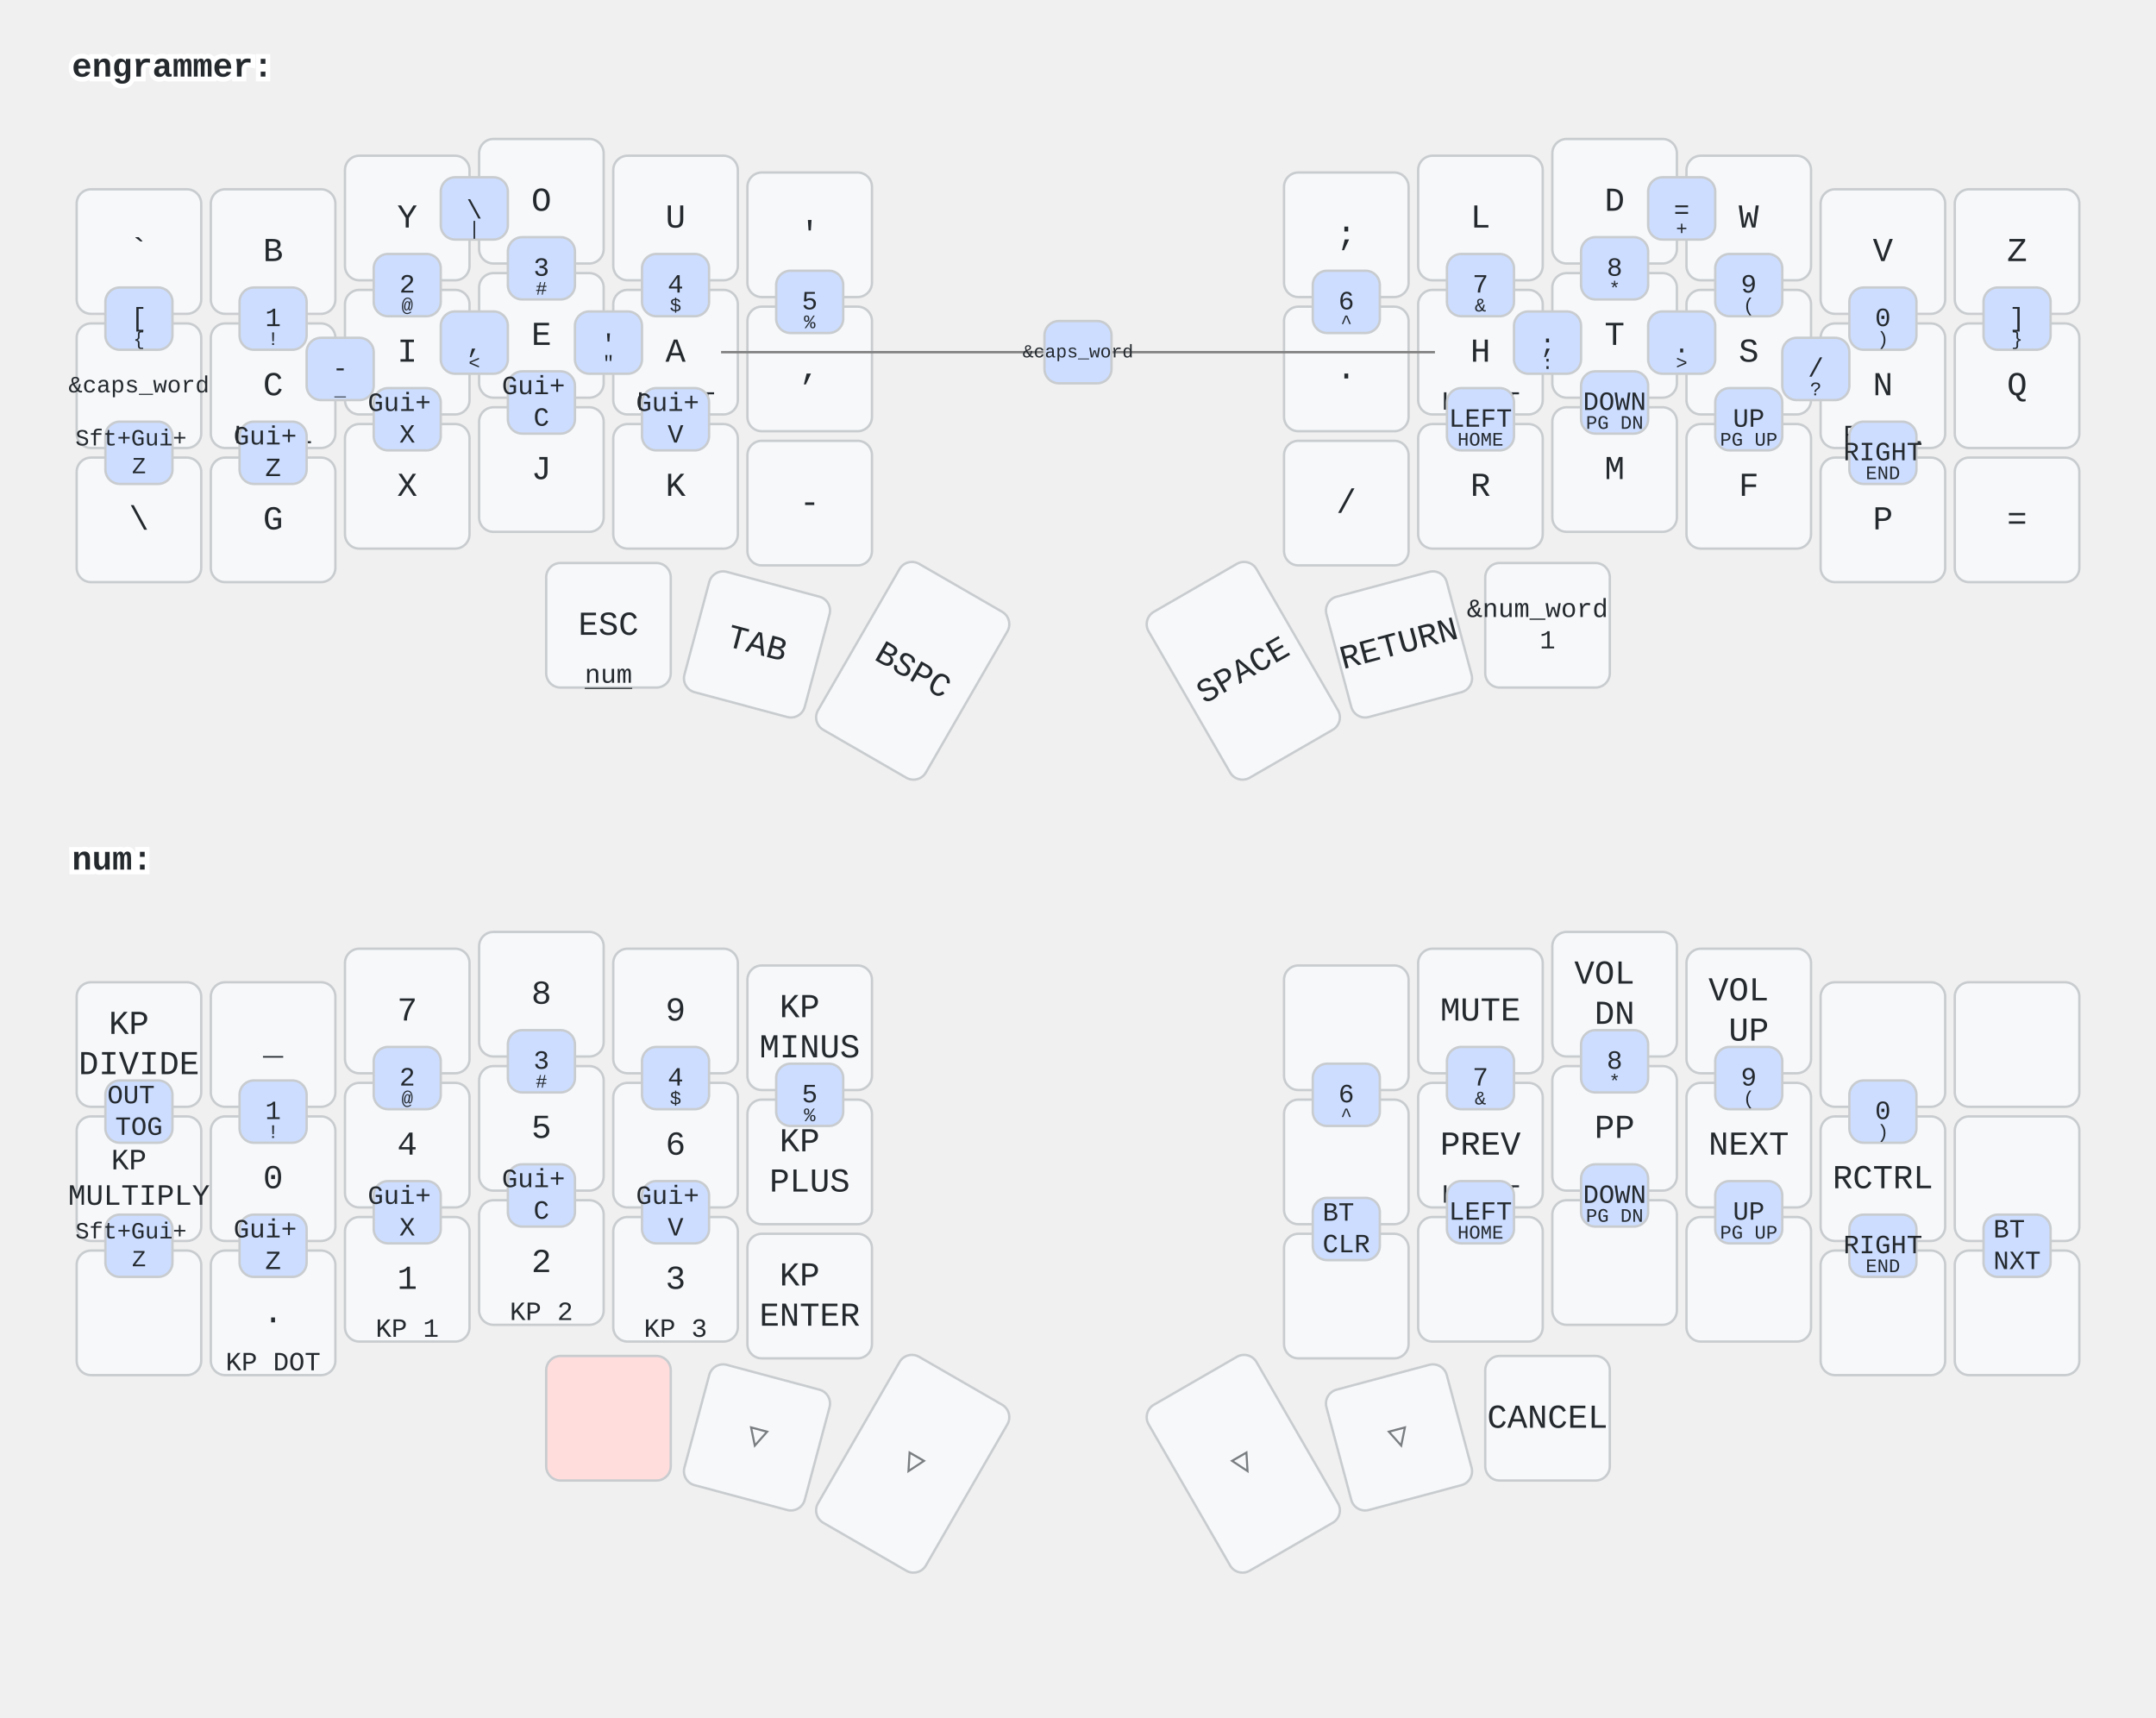
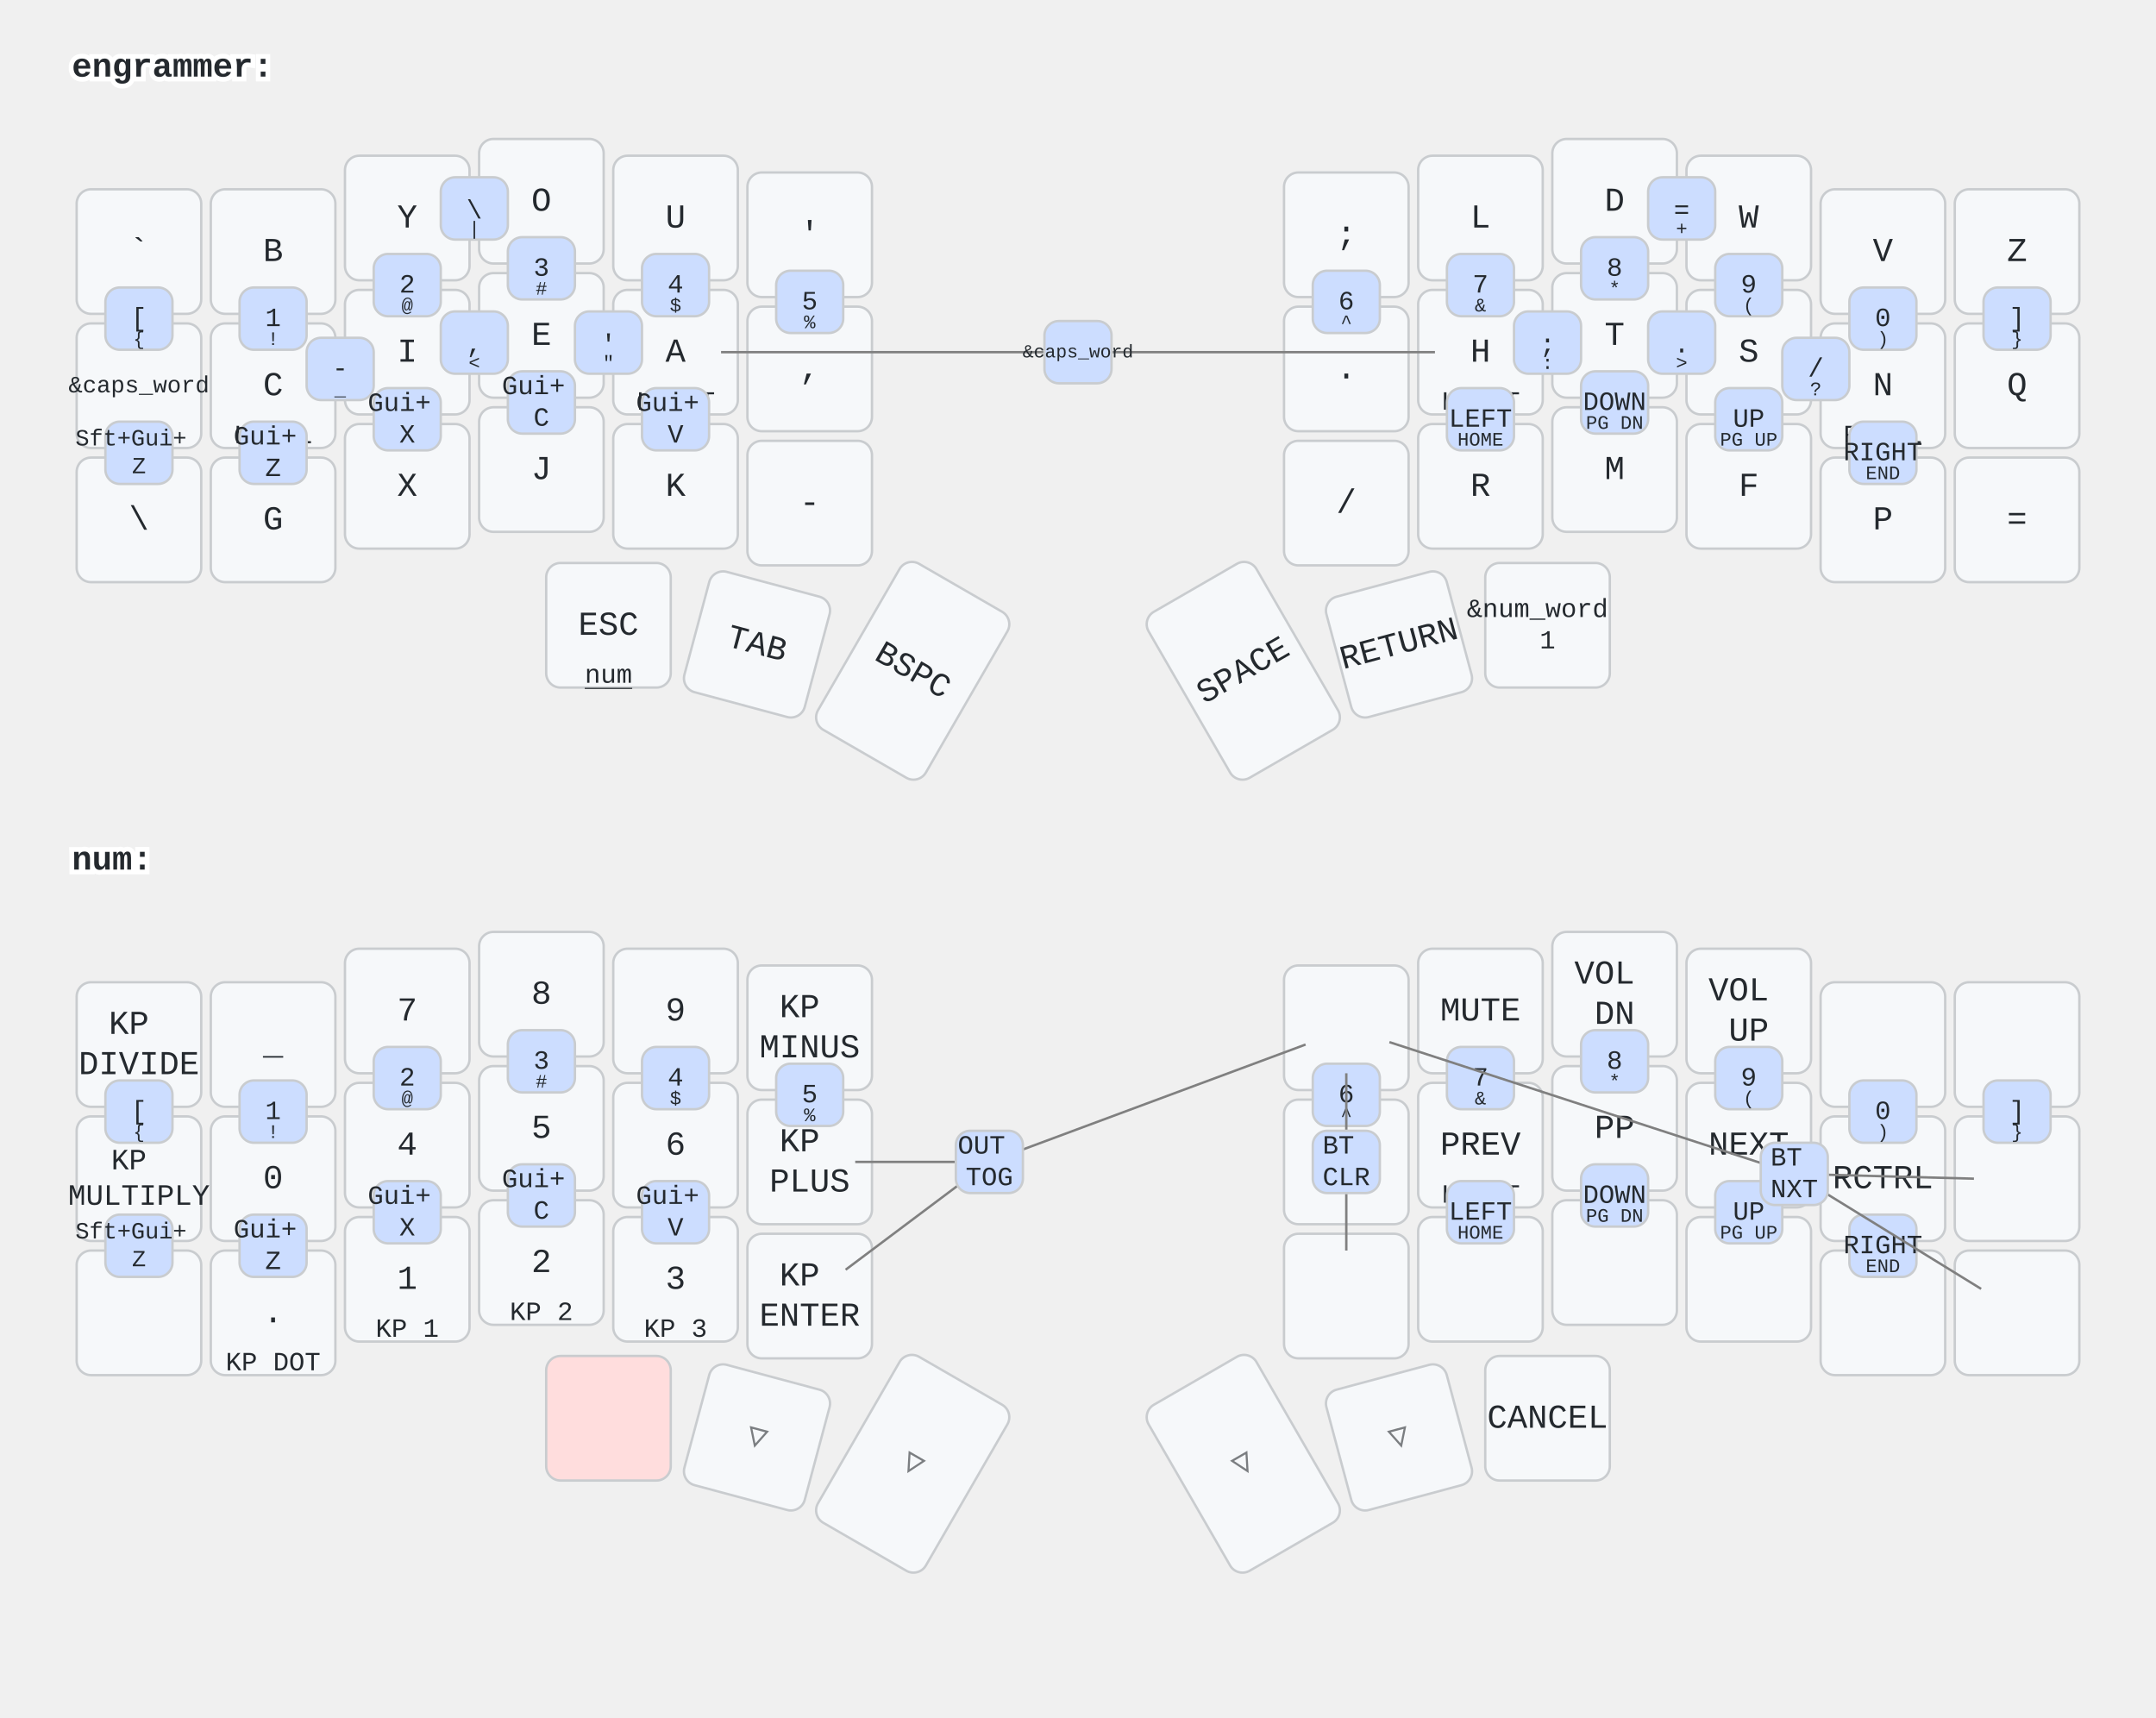
<svg xmlns="http://www.w3.org/2000/svg" width="900" height="717" viewBox="0 0 900 717" class="keymap">
  <style>/* inherit to force styles through use tags */
svg path {
    fill: inherit;
}

/* font and background color specifications */
svg.keymap {
    font-family: SFMono-Regular,Consolas,Liberation Mono,Menlo,monospace;
    font-size: 14px;
    font-kerning: normal;
    text-rendering: optimizeLegibility;
    fill: #24292e;
}

/* default key styling */
rect.key {
    fill: #f6f8fa;
}

rect.key, rect.combo {
    stroke: #c9cccf;
    stroke-width: 1;
}

/* default key side styling, only used is draw_key_sides is set */
rect.side {
    filter: brightness(90%);
}

/* color accent for combo boxes */
rect.combo, rect.combo-separate {
    fill: #cdf;
}

/* color accent for held keys */
rect.held, rect.combo.held {
    fill: #fdd;
}

/* color accent for ghost (optional) keys */
rect.ghost, rect.combo.ghost {
    stroke-dasharray: 4, 4;
    stroke-width: 2;
}

text {
    text-anchor: middle;
    dominant-baseline: middle;
}

/* styling for layer labels */
text.label {
    font-weight: bold;
    text-anchor: start;
    stroke: white;
    stroke-width: 4;
    paint-order: stroke;
}

/* styling for optional footer */
text.footer {
    text-anchor: end;
    dominant-baseline: auto;
    stroke: white;
    stroke-width: 4;
    paint-order: stroke;
}

/* styling for combo tap, and key hold/shifted label text */
text.combo, text.hold, text.shifted {
    font-size: 11px;
}

text.hold {
    text-anchor: middle;
    dominant-baseline: auto;
}

text.shifted {
    text-anchor: middle;
    dominant-baseline: hanging;
}

text.layer-activator {
    text-decoration: underline;
}

/* styling for hold/shifted label text in combo box */
text.combo.hold, text.combo.shifted {
    font-size: 8px;
}

/* lighter symbol for transparent keys */
text.trans {
    fill: #7b7e81;
}

/* styling for combo dendrons */
path.combo {
    stroke-width: 1;
    stroke: gray;
    fill: none;
}

/* Start Tabler Icons Cleanup */
/* cannot use height/width with glyphs */
.icon-tabler &gt; path {
    fill: inherit;
    stroke: inherit;
    stroke-width: 2;
}
/* hide tabler's default box */
.icon-tabler &gt; path[stroke="none"][fill="none"] {
    visibility: hidden;
}
/* End Tabler Icons Cleanup */
</style>
  <g transform="translate(30, 0)" class="layer-engrammer">
    <text x="0" y="28" class="label" id="engrammer">engrammer:</text>
    <g transform="translate(0, 56)">
      <g transform="translate(28, 49)" class="key keypos-0">
        <rect rx="6" ry="6" x="-26" y="-26" width="52" height="52" class="key" />
        <text x="0" y="0" class="key tap">`</text>
        <text x="0" y="24" class="key hold">F11</text>
      </g>
      <g transform="translate(84, 49)" class="key keypos-1">
        <rect rx="6" ry="6" x="-26" y="-26" width="52" height="52" class="key" />
        <text x="0" y="0" class="key tap">B</text>
        <text x="0" y="24" class="key hold">F1</text>
      </g>
      <g transform="translate(140, 35)" class="key keypos-2">
        <rect rx="6" ry="6" x="-26" y="-26" width="52" height="52" class="key" />
        <text x="0" y="0" class="key tap">Y</text>
        <text x="0" y="24" class="key hold">F2</text>
      </g>
      <g transform="translate(196, 28)" class="key keypos-3">
        <rect rx="6" ry="6" x="-26" y="-26" width="52" height="52" class="key" />
        <text x="0" y="0" class="key tap">O</text>
        <text x="0" y="24" class="key hold">F3</text>
      </g>
      <g transform="translate(252, 35)" class="key keypos-4">
        <rect rx="6" ry="6" x="-26" y="-26" width="52" height="52" class="key" />
        <text x="0" y="0" class="key tap">U</text>
        <text x="0" y="24" class="key hold">F4</text>
      </g>
      <g transform="translate(308, 42)" class="key keypos-5">
        <rect rx="6" ry="6" x="-26" y="-26" width="52" height="52" class="key" />
        <text x="0" y="0" class="key tap">'</text>
        <text x="0" y="24" class="key hold">F5</text>
      </g>
      <g transform="translate(532, 42)" class="key keypos-6">
        <rect rx="6" ry="6" x="-26" y="-26" width="52" height="52" class="key" />
        <text x="0" y="0" class="key tap">;</text>
        <text x="0" y="24" class="key hold">F6</text>
      </g>
      <g transform="translate(588, 35)" class="key keypos-7">
        <rect rx="6" ry="6" x="-26" y="-26" width="52" height="52" class="key" />
        <text x="0" y="0" class="key tap">L</text>
        <text x="0" y="24" class="key hold">F7</text>
      </g>
      <g transform="translate(644, 28)" class="key keypos-8">
        <rect rx="6" ry="6" x="-26" y="-26" width="52" height="52" class="key" />
        <text x="0" y="0" class="key tap">D</text>
        <text x="0" y="24" class="key hold">F8</text>
      </g>
      <g transform="translate(700, 35)" class="key keypos-9">
        <rect rx="6" ry="6" x="-26" y="-26" width="52" height="52" class="key" />
        <text x="0" y="0" class="key tap">W</text>
        <text x="0" y="24" class="key hold">F9</text>
      </g>
      <g transform="translate(756, 49)" class="key keypos-10">
        <rect rx="6" ry="6" x="-26" y="-26" width="52" height="52" class="key" />
        <text x="0" y="0" class="key tap">V</text>
        <text x="0" y="24" class="key hold">F10</text>
      </g>
      <g transform="translate(812, 49)" class="key keypos-11">
        <rect rx="6" ry="6" x="-26" y="-26" width="52" height="52" class="key" />
        <text x="0" y="0" class="key tap">Z</text>
        <text x="0" y="24" class="key hold">F12</text>
      </g>
      <g transform="translate(28, 105)" class="key keypos-12">
        <rect rx="6" ry="6" x="-26" y="-26" width="52" height="52" class="key" />
        <text x="0" y="0" class="key tap">
          <tspan style="font-size: 70%">&amp;caps_word</tspan>
        </text>
      </g>
      <g transform="translate(84, 105)" class="key keypos-13">
        <rect rx="6" ry="6" x="-26" y="-26" width="52" height="52" class="key" />
        <text x="0" y="0" class="key tap">C</text>
        <text x="0" y="24" class="key hold">LCTRL</text>
      </g>
      <g transform="translate(140, 91)" class="key keypos-14">
        <rect rx="6" ry="6" x="-26" y="-26" width="52" height="52" class="key" />
        <text x="0" y="0" class="key tap">I</text>
        <text x="0" y="24" class="key hold">LALT</text>
      </g>
      <g transform="translate(196, 84)" class="key keypos-15">
        <rect rx="6" ry="6" x="-26" y="-26" width="52" height="52" class="key" />
        <text x="0" y="0" class="key tap">E</text>
        <text x="0" y="24" class="key hold">LGUI</text>
      </g>
      <g transform="translate(252, 91)" class="key keypos-16">
        <rect rx="6" ry="6" x="-26" y="-26" width="52" height="52" class="key" />
        <text x="0" y="0" class="key tap">A</text>
        <text x="0" y="24" class="key hold">LSHFT</text>
      </g>
      <g transform="translate(308, 98)" class="key keypos-17">
        <rect rx="6" ry="6" x="-26" y="-26" width="52" height="52" class="key" />
        <text x="0" y="0" class="key tap">,</text>
      </g>
      <g transform="translate(532, 98)" class="key keypos-18">
        <rect rx="6" ry="6" x="-26" y="-26" width="52" height="52" class="key" />
        <text x="0" y="0" class="key tap">.</text>
      </g>
      <g transform="translate(588, 91)" class="key keypos-19">
        <rect rx="6" ry="6" x="-26" y="-26" width="52" height="52" class="key" />
        <text x="0" y="0" class="key tap">H</text>
        <text x="0" y="24" class="key hold">LSHFT</text>
      </g>
      <g transform="translate(644, 84)" class="key keypos-20">
        <rect rx="6" ry="6" x="-26" y="-26" width="52" height="52" class="key" />
        <text x="0" y="0" class="key tap">T</text>
        <text x="0" y="24" class="key hold">RGUI</text>
      </g>
      <g transform="translate(700, 91)" class="key keypos-21">
        <rect rx="6" ry="6" x="-26" y="-26" width="52" height="52" class="key" />
        <text x="0" y="0" class="key tap">S</text>
        <text x="0" y="24" class="key hold">RALT</text>
      </g>
      <g transform="translate(756, 105)" class="key keypos-22">
        <rect rx="6" ry="6" x="-26" y="-26" width="52" height="52" class="key" />
        <text x="0" y="0" class="key tap">N</text>
        <text x="0" y="24" class="key hold">RCTRL</text>
      </g>
      <g transform="translate(812, 105)" class="key keypos-23">
        <rect rx="6" ry="6" x="-26" y="-26" width="52" height="52" class="key" />
        <text x="0" y="0" class="key tap">Q</text>
      </g>
      <g transform="translate(28, 161)" class="key keypos-24">
        <rect rx="6" ry="6" x="-26" y="-26" width="52" height="52" class="key" />
        <text x="0" y="0" class="key tap">\</text>
      </g>
      <g transform="translate(84, 161)" class="key keypos-25">
        <rect rx="6" ry="6" x="-26" y="-26" width="52" height="52" class="key" />
        <text x="0" y="0" class="key tap">G</text>
      </g>
      <g transform="translate(140, 147)" class="key keypos-26">
        <rect rx="6" ry="6" x="-26" y="-26" width="52" height="52" class="key" />
        <text x="0" y="0" class="key tap">X</text>
      </g>
      <g transform="translate(196, 140)" class="key keypos-27">
        <rect rx="6" ry="6" x="-26" y="-26" width="52" height="52" class="key" />
        <text x="0" y="0" class="key tap">J</text>
      </g>
      <g transform="translate(252, 147)" class="key keypos-28">
        <rect rx="6" ry="6" x="-26" y="-26" width="52" height="52" class="key" />
        <text x="0" y="0" class="key tap">K</text>
      </g>
      <g transform="translate(308, 154)" class="key keypos-29">
        <rect rx="6" ry="6" x="-26" y="-26" width="52" height="52" class="key" />
        <text x="0" y="0" class="key tap">-</text>
      </g>
      <g transform="translate(532, 154)" class="key keypos-30">
        <rect rx="6" ry="6" x="-26" y="-26" width="52" height="52" class="key" />
        <text x="0" y="0" class="key tap">/</text>
      </g>
      <g transform="translate(588, 147)" class="key keypos-31">
        <rect rx="6" ry="6" x="-26" y="-26" width="52" height="52" class="key" />
        <text x="0" y="0" class="key tap">R</text>
      </g>
      <g transform="translate(644, 140)" class="key keypos-32">
        <rect rx="6" ry="6" x="-26" y="-26" width="52" height="52" class="key" />
        <text x="0" y="0" class="key tap">M</text>
      </g>
      <g transform="translate(700, 147)" class="key keypos-33">
        <rect rx="6" ry="6" x="-26" y="-26" width="52" height="52" class="key" />
        <text x="0" y="0" class="key tap">F</text>
      </g>
      <g transform="translate(756, 161)" class="key keypos-34">
        <rect rx="6" ry="6" x="-26" y="-26" width="52" height="52" class="key" />
        <text x="0" y="0" class="key tap">P</text>
      </g>
      <g transform="translate(812, 161)" class="key keypos-35">
        <rect rx="6" ry="6" x="-26" y="-26" width="52" height="52" class="key" />
        <text x="0" y="0" class="key tap">=</text>
      </g>
      <g transform="translate(224, 205)" class="key keypos-36">
        <rect rx="6" ry="6" x="-26" y="-26" width="52" height="52" class="key" />
        <text x="0" y="0" class="key tap">ESC</text>
        <a href="#num">
          <text x="0" y="24" class="key hold layer-activator">num</text>
        </a>
      </g>
      <g transform="translate(286, 213) rotate(15.0)" class="key keypos-37">
        <rect rx="6" ry="6" x="-26" y="-26" width="52" height="52" class="key" />
        <text x="0" y="0" class="key tap">TAB</text>
      </g>
      <g transform="translate(351, 224) rotate(30.0)" class="key keypos-38">
        <rect rx="6" ry="6" x="-26" y="-40" width="52" height="80" class="key" />
        <text x="0" y="0" class="key tap">BSPC</text>
      </g>
      <g transform="translate(489, 224) rotate(-30.0)" class="key keypos-39">
        <rect rx="6" ry="6" x="-26" y="-40" width="52" height="80" class="key" />
        <text x="0" y="0" class="key tap">SPACE</text>
      </g>
      <g transform="translate(554, 213) rotate(-15.0)" class="key keypos-40">
        <rect rx="6" ry="6" x="-26" y="-26" width="52" height="52" class="key" />
        <text x="0" y="0" class="key tap">RETURN</text>
      </g>
      <g transform="translate(616, 205)" class="key keypos-41">
        <rect rx="6" ry="6" x="-26" y="-26" width="52" height="52" class="key" />
        <text x="0" y="0" class="key tap">
          <tspan x="0" dy="-0.6em" style="font-size: 78%">&amp;num_word</tspan>
          <tspan x="0" dy="1.2em" style="font-size: 78%">1</tspan>
        </text>
      </g>
      <g class="combo combopos-0">
        <rect rx="6" ry="6" x="98" y="85" width="28" height="26" class="combo" />
        <text x="112" y="98" class="combo tap">-</text>
        <text x="112" y="109" class="combo hold">_</text>
      </g>
      <g class="combo combopos-1">
        <rect rx="6" ry="6" x="154" y="74" width="28" height="26" class="combo" />
        <text x="168" y="88" class="combo tap">,</text>
        <text x="168" y="98" class="combo hold">&lt;</text>
      </g>
      <g class="combo combopos-2">
        <rect rx="6" ry="6" x="210" y="74" width="28" height="26" class="combo" />
        <text x="224" y="88" class="combo tap">'</text>
        <text x="224" y="98" class="combo hold">"</text>
      </g>
      <g class="combo combopos-3">
        <rect rx="6" ry="6" x="602" y="74" width="28" height="26" class="combo" />
        <text x="616" y="88" class="combo tap">;</text>
        <text x="616" y="98" class="combo hold">:</text>
      </g>
      <g class="combo combopos-4">
        <rect rx="6" ry="6" x="658" y="74" width="28" height="26" class="combo" />
        <text x="672" y="88" class="combo tap">.</text>
        <text x="672" y="98" class="combo hold">&gt;</text>
      </g>
      <g class="combo combopos-5">
        <rect rx="6" ry="6" x="714" y="85" width="28" height="26" class="combo" />
        <text x="728" y="98" class="combo tap">/</text>
        <text x="728" y="109" class="combo hold">?</text>
      </g>
      <g class="combo combopos-6">
        <path d="M420,91 l-149,0" class="combo" />
        <path d="M420,91 l149,0" class="combo" />
        <rect rx="6" ry="6" x="406" y="78" width="28" height="26" class="combo" />
        <text x="420" y="91" class="combo tap">
          <tspan style="font-size: 70%">&amp;caps_word</tspan>
        </text>
      </g>
      <g class="combo combopos-7">
        <rect rx="6" ry="6" x="658" y="18" width="28" height="26" class="combo" />
        <text x="672" y="32" class="combo tap">=</text>
        <text x="672" y="42" class="combo hold">+</text>
      </g>
      <g class="combo combopos-8">
        <rect rx="6" ry="6" x="154" y="18" width="28" height="26" class="combo" />
        <text x="168" y="32" class="combo tap">\</text>
        <text x="168" y="42" class="combo hold">|</text>
      </g>
      <g class="combo combopos-9">
        <rect rx="6" ry="6" x="14" y="64" width="28" height="26" class="combo" />
        <text x="28" y="77" class="combo tap">[</text>
        <text x="28" y="88" class="combo hold">{</text>
      </g>
      <g class="combo combopos-10">
        <rect rx="6" ry="6" x="798" y="64" width="28" height="26" class="combo" />
        <text x="812" y="77" class="combo tap">]</text>
        <text x="812" y="88" class="combo hold">}</text>
      </g>
      <g class="combo combopos-11">
        <rect rx="6" ry="6" x="70" y="64" width="28" height="26" class="combo" />
        <text x="84" y="77" class="combo tap">1</text>
        <text x="84" y="88" class="combo hold">!</text>
      </g>
      <g class="combo combopos-12">
        <rect rx="6" ry="6" x="126" y="50" width="28" height="26" class="combo" />
        <text x="140" y="63" class="combo tap">2</text>
        <text x="140" y="74" class="combo hold">@</text>
      </g>
      <g class="combo combopos-13">
        <rect rx="6" ry="6" x="182" y="43" width="28" height="26" class="combo" />
        <text x="196" y="56" class="combo tap">3</text>
        <text x="196" y="67" class="combo hold">#</text>
      </g>
      <g class="combo combopos-14">
        <rect rx="6" ry="6" x="238" y="50" width="28" height="26" class="combo" />
        <text x="252" y="63" class="combo tap">4</text>
        <text x="252" y="74" class="combo hold">$</text>
      </g>
      <g class="combo combopos-15">
        <rect rx="6" ry="6" x="294" y="57" width="28" height="26" class="combo" />
        <text x="308" y="70" class="combo tap">5</text>
        <text x="308" y="81" class="combo hold">%</text>
      </g>
      <g class="combo combopos-16">
        <rect rx="6" ry="6" x="518" y="57" width="28" height="26" class="combo" />
        <text x="532" y="70" class="combo tap">6</text>
        <text x="532" y="81" class="combo hold">^</text>
      </g>
      <g class="combo combopos-17">
        <rect rx="6" ry="6" x="574" y="50" width="28" height="26" class="combo" />
        <text x="588" y="63" class="combo tap">7</text>
        <text x="588" y="74" class="combo hold">&amp;</text>
      </g>
      <g class="combo combopos-18">
        <rect rx="6" ry="6" x="630" y="43" width="28" height="26" class="combo" />
        <text x="644" y="56" class="combo tap">8</text>
        <text x="644" y="67" class="combo hold">*</text>
      </g>
      <g class="combo combopos-19">
        <rect rx="6" ry="6" x="686" y="50" width="28" height="26" class="combo" />
        <text x="700" y="63" class="combo tap">9</text>
        <text x="700" y="74" class="combo hold">(</text>
      </g>
      <g class="combo combopos-20">
        <rect rx="6" ry="6" x="742" y="64" width="28" height="26" class="combo" />
        <text x="756" y="77" class="combo tap">0</text>
        <text x="756" y="88" class="combo hold">)</text>
      </g>
      <g class="combo combopos-21">
        <rect rx="6" ry="6" x="14" y="120" width="28" height="26" class="combo" />
        <text x="28" y="133" class="combo tap">
          <tspan x="28" dy="-0.6em" style="font-size: 88%">Sft+Gui+</tspan>
          <tspan x="28" dy="1.2em" style="font-size: 88%">Z</tspan>
        </text>
      </g>
      <g class="combo combopos-22">
        <rect rx="6" ry="6" x="70" y="120" width="28" height="26" class="combo" />
        <text x="84" y="133" class="combo tap">
          <tspan x="84" dy="-0.6em">Gui+</tspan>
          <tspan x="84" dy="1.2em">Z</tspan>
        </text>
      </g>
      <g class="combo combopos-23">
        <rect rx="6" ry="6" x="126" y="106" width="28" height="26" class="combo" />
        <text x="140" y="119" class="combo tap">
          <tspan x="140" dy="-0.6em">Gui+</tspan>
          <tspan x="140" dy="1.2em">X</tspan>
        </text>
      </g>
      <g class="combo combopos-24">
        <rect rx="6" ry="6" x="182" y="99" width="28" height="26" class="combo" />
        <text x="196" y="112" class="combo tap">
          <tspan x="196" dy="-0.6em">Gui+</tspan>
          <tspan x="196" dy="1.2em">C</tspan>
        </text>
      </g>
      <g class="combo combopos-25">
        <rect rx="6" ry="6" x="238" y="106" width="28" height="26" class="combo" />
        <text x="252" y="119" class="combo tap">
          <tspan x="252" dy="-0.6em">Gui+</tspan>
          <tspan x="252" dy="1.2em">V</tspan>
        </text>
      </g>
      <g class="combo combopos-26">
        <rect rx="6" ry="6" x="574" y="106" width="28" height="26" class="combo" />
        <text x="588" y="119" class="combo tap">LEFT</text>
        <text x="588" y="130" class="combo hold">HOME</text>
      </g>
      <g class="combo combopos-27">
        <rect rx="6" ry="6" x="630" y="99" width="28" height="26" class="combo" />
        <text x="644" y="112" class="combo tap">DOWN</text>
        <text x="644" y="123" class="combo hold">PG DN</text>
      </g>
      <g class="combo combopos-28">
        <rect rx="6" ry="6" x="686" y="106" width="28" height="26" class="combo" />
        <text x="700" y="119" class="combo tap">UP</text>
        <text x="700" y="130" class="combo hold">PG UP</text>
      </g>
      <g class="combo combopos-29">
        <rect rx="6" ry="6" x="742" y="120" width="28" height="26" class="combo" />
        <text x="756" y="133" class="combo tap">RIGHT</text>
        <text x="756" y="144" class="combo hold">END</text>
      </g>
    </g>
  </g>
  <g transform="translate(30, 331)" class="layer-num">
    <text x="0" y="28" class="label" id="num">num:</text>
    <g transform="translate(0, 56)">
      <g transform="translate(28, 49)" class="key keypos-0">
        <rect rx="6" ry="6" x="-26" y="-26" width="52" height="52" class="key" />
        <text x="0" y="0" class="key tap">
          <tspan x="0" dy="-0.6em">KP</tspan>
          <tspan x="0" dy="1.2em">DIVIDE</tspan>
        </text>
      </g>
      <g transform="translate(84, 49)" class="key keypos-1">
        <rect rx="6" ry="6" x="-26" y="-26" width="52" height="52" class="key" />
        <text x="0" y="0" class="key tap">_</text>
      </g>
      <g transform="translate(140, 35)" class="key keypos-2">
        <rect rx="6" ry="6" x="-26" y="-26" width="52" height="52" class="key" />
        <text x="0" y="0" class="key tap">7</text>
        <text x="0" y="24" class="key hold">KP 7</text>
      </g>
      <g transform="translate(196, 28)" class="key keypos-3">
        <rect rx="6" ry="6" x="-26" y="-26" width="52" height="52" class="key" />
        <text x="0" y="0" class="key tap">8</text>
        <text x="0" y="24" class="key hold">KP 8</text>
      </g>
      <g transform="translate(252, 35)" class="key keypos-4">
        <rect rx="6" ry="6" x="-26" y="-26" width="52" height="52" class="key" />
        <text x="0" y="0" class="key tap">9</text>
        <text x="0" y="24" class="key hold">KP 9</text>
      </g>
      <g transform="translate(308, 42)" class="key keypos-5">
        <rect rx="6" ry="6" x="-26" y="-26" width="52" height="52" class="key" />
        <text x="0" y="0" class="key tap">
          <tspan x="0" dy="-0.6em">KP</tspan>
          <tspan x="0" dy="1.2em">MINUS</tspan>
        </text>
      </g>
      <g transform="translate(532, 42)" class="key keypos-6">
        <rect rx="6" ry="6" x="-26" y="-26" width="52" height="52" class="key" />
      </g>
      <g transform="translate(588, 35)" class="key keypos-7">
        <rect rx="6" ry="6" x="-26" y="-26" width="52" height="52" class="key" />
        <text x="0" y="0" class="key tap">MUTE</text>
      </g>
      <g transform="translate(644, 28)" class="key keypos-8">
        <rect rx="6" ry="6" x="-26" y="-26" width="52" height="52" class="key" />
        <text x="0" y="0" class="key tap">
          <tspan x="0" dy="-0.6em">VOL</tspan>
          <tspan x="0" dy="1.2em">DN</tspan>
        </text>
      </g>
      <g transform="translate(700, 35)" class="key keypos-9">
        <rect rx="6" ry="6" x="-26" y="-26" width="52" height="52" class="key" />
        <text x="0" y="0" class="key tap">
          <tspan x="0" dy="-0.6em">VOL</tspan>
          <tspan x="0" dy="1.2em">UP</tspan>
        </text>
      </g>
      <g transform="translate(756, 49)" class="key keypos-10">
        <rect rx="6" ry="6" x="-26" y="-26" width="52" height="52" class="key" />
      </g>
      <g transform="translate(812, 49)" class="key keypos-11">
        <rect rx="6" ry="6" x="-26" y="-26" width="52" height="52" class="key" />
      </g>
      <g transform="translate(28, 105)" class="key keypos-12">
        <rect rx="6" ry="6" x="-26" y="-26" width="52" height="52" class="key" />
        <text x="0" y="0" class="key tap">
          <tspan x="0" dy="-0.6em" style="font-size: 88%">KP</tspan>
          <tspan x="0" dy="1.2em" style="font-size: 88%">MULTIPLY</tspan>
        </text>
      </g>
      <g transform="translate(84, 105)" class="key keypos-13">
        <rect rx="6" ry="6" x="-26" y="-26" width="52" height="52" class="key" />
        <text x="0" y="0" class="key tap">0</text>
        <text x="0" y="24" class="key hold">KP 0</text>
      </g>
      <g transform="translate(140, 91)" class="key keypos-14">
        <rect rx="6" ry="6" x="-26" y="-26" width="52" height="52" class="key" />
        <text x="0" y="0" class="key tap">4</text>
        <text x="0" y="24" class="key hold">KP 4</text>
      </g>
      <g transform="translate(196, 84)" class="key keypos-15">
        <rect rx="6" ry="6" x="-26" y="-26" width="52" height="52" class="key" />
        <text x="0" y="0" class="key tap">5</text>
        <text x="0" y="24" class="key hold">KP 5</text>
      </g>
      <g transform="translate(252, 91)" class="key keypos-16">
        <rect rx="6" ry="6" x="-26" y="-26" width="52" height="52" class="key" />
        <text x="0" y="0" class="key tap">6</text>
        <text x="0" y="24" class="key hold">KP 6</text>
      </g>
      <g transform="translate(308, 98)" class="key keypos-17">
        <rect rx="6" ry="6" x="-26" y="-26" width="52" height="52" class="key" />
        <text x="0" y="0" class="key tap">
          <tspan x="0" dy="-0.6em">KP</tspan>
          <tspan x="0" dy="1.2em">PLUS</tspan>
        </text>
      </g>
      <g transform="translate(532, 98)" class="key keypos-18">
        <rect rx="6" ry="6" x="-26" y="-26" width="52" height="52" class="key" />
      </g>
      <g transform="translate(588, 91)" class="key keypos-19">
        <rect rx="6" ry="6" x="-26" y="-26" width="52" height="52" class="key" />
        <text x="0" y="0" class="key tap">PREV</text>
        <text x="0" y="24" class="key hold">LSHFT</text>
      </g>
      <g transform="translate(644, 84)" class="key keypos-20">
        <rect rx="6" ry="6" x="-26" y="-26" width="52" height="52" class="key" />
        <text x="0" y="0" class="key tap">PP</text>
        <text x="0" y="24" class="key hold">RGUI</text>
      </g>
      <g transform="translate(700, 91)" class="key keypos-21">
        <rect rx="6" ry="6" x="-26" y="-26" width="52" height="52" class="key" />
        <text x="0" y="0" class="key tap">NEXT</text>
        <text x="0" y="24" class="key hold">RALT</text>
      </g>
      <g transform="translate(756, 105)" class="key keypos-22">
        <rect rx="6" ry="6" x="-26" y="-26" width="52" height="52" class="key" />
        <text x="0" y="0" class="key tap">RCTRL</text>
      </g>
      <g transform="translate(812, 105)" class="key keypos-23">
        <rect rx="6" ry="6" x="-26" y="-26" width="52" height="52" class="key" />
      </g>
      <g transform="translate(28, 161)" class="key keypos-24">
        <rect rx="6" ry="6" x="-26" y="-26" width="52" height="52" class="key" />
      </g>
      <g transform="translate(84, 161)" class="key keypos-25">
        <rect rx="6" ry="6" x="-26" y="-26" width="52" height="52" class="key" />
        <text x="0" y="0" class="key tap">.</text>
        <text x="0" y="24" class="key hold">KP DOT</text>
      </g>
      <g transform="translate(140, 147)" class="key keypos-26">
        <rect rx="6" ry="6" x="-26" y="-26" width="52" height="52" class="key" />
        <text x="0" y="0" class="key tap">1</text>
        <text x="0" y="24" class="key hold">KP 1</text>
      </g>
      <g transform="translate(196, 140)" class="key keypos-27">
        <rect rx="6" ry="6" x="-26" y="-26" width="52" height="52" class="key" />
        <text x="0" y="0" class="key tap">2</text>
        <text x="0" y="24" class="key hold">KP 2</text>
      </g>
      <g transform="translate(252, 147)" class="key keypos-28">
        <rect rx="6" ry="6" x="-26" y="-26" width="52" height="52" class="key" />
        <text x="0" y="0" class="key tap">3</text>
        <text x="0" y="24" class="key hold">KP 3</text>
      </g>
      <g transform="translate(308, 154)" class="key keypos-29">
        <rect rx="6" ry="6" x="-26" y="-26" width="52" height="52" class="key" />
        <text x="0" y="0" class="key tap">
          <tspan x="0" dy="-0.6em">KP</tspan>
          <tspan x="0" dy="1.2em">ENTER</tspan>
        </text>
      </g>
      <g transform="translate(532, 154)" class="key keypos-30">
        <rect rx="6" ry="6" x="-26" y="-26" width="52" height="52" class="key" />
      </g>
      <g transform="translate(588, 147)" class="key keypos-31">
        <rect rx="6" ry="6" x="-26" y="-26" width="52" height="52" class="key" />
      </g>
      <g transform="translate(644, 140)" class="key keypos-32">
        <rect rx="6" ry="6" x="-26" y="-26" width="52" height="52" class="key" />
      </g>
      <g transform="translate(700, 147)" class="key keypos-33">
        <rect rx="6" ry="6" x="-26" y="-26" width="52" height="52" class="key" />
      </g>
      <g transform="translate(756, 161)" class="key keypos-34">
        <rect rx="6" ry="6" x="-26" y="-26" width="52" height="52" class="key" />
      </g>
      <g transform="translate(812, 161)" class="key keypos-35">
        <rect rx="6" ry="6" x="-26" y="-26" width="52" height="52" class="key" />
      </g>
      <g transform="translate(224, 205)" class="key held keypos-36">
        <rect rx="6" ry="6" x="-26" y="-26" width="52" height="52" class="key held" />
      </g>
      <g transform="translate(286, 213) rotate(15.0)" class="key trans keypos-37">
        <rect rx="6" ry="6" x="-26" y="-26" width="52" height="52" class="key trans" />
        <text x="0" y="0" class="key trans tap">▽</text>
      </g>
      <g transform="translate(351, 224) rotate(30.0)" class="key trans keypos-38">
        <rect rx="6" ry="6" x="-26" y="-40" width="52" height="80" class="key trans" />
        <text x="0" y="0" class="key trans tap">▽</text>
      </g>
      <g transform="translate(489, 224) rotate(-30.0)" class="key trans keypos-39">
        <rect rx="6" ry="6" x="-26" y="-40" width="52" height="80" class="key trans" />
        <text x="0" y="0" class="key trans tap">▽</text>
      </g>
      <g transform="translate(554, 213) rotate(-15.0)" class="key trans keypos-40">
        <rect rx="6" ry="6" x="-26" y="-26" width="52" height="52" class="key trans" />
        <text x="0" y="0" class="key trans tap">▽</text>
      </g>
      <g transform="translate(616, 205)" class="key keypos-41">
        <rect rx="6" ry="6" x="-26" y="-26" width="52" height="52" class="key" />
        <text x="0" y="0" class="key tap">CANCEL</text>
      </g>
      <g class="combo combopos-0">
+         <rect rx="6" ry="6" x="14" y="64" width="28" height="26" class="combo" />
+         <text x="28" y="77" class="combo tap">[</text>
+         <text x="28" y="88" class="combo hold">{</text>
+       </g>
+       <g class="combo combopos-1">
+         <rect rx="6" ry="6" x="798" y="64" width="28" height="26" class="combo" />
+         <text x="812" y="77" class="combo tap">]</text>
+         <text x="812" y="88" class="combo hold">}</text>
+       </g>
+       <g class="combo combopos-2">
        <rect rx="6" ry="6" x="70" y="64" width="28" height="26" class="combo" />
        <text x="84" y="77" class="combo tap">1</text>
        <text x="84" y="88" class="combo hold">!</text>
      </g>
-       <g class="combo combopos-1">
+       <g class="combo combopos-3">
        <rect rx="6" ry="6" x="126" y="50" width="28" height="26" class="combo" />
        <text x="140" y="63" class="combo tap">2</text>
        <text x="140" y="74" class="combo hold">@</text>
      </g>
-       <g class="combo combopos-2">
+       <g class="combo combopos-4">
        <rect rx="6" ry="6" x="182" y="43" width="28" height="26" class="combo" />
        <text x="196" y="56" class="combo tap">3</text>
        <text x="196" y="67" class="combo hold">#</text>
      </g>
-       <g class="combo combopos-3">
+       <g class="combo combopos-5">
        <rect rx="6" ry="6" x="238" y="50" width="28" height="26" class="combo" />
        <text x="252" y="63" class="combo tap">4</text>
        <text x="252" y="74" class="combo hold">$</text>
      </g>
-       <g class="combo combopos-4">
+       <g class="combo combopos-6">
        <rect rx="6" ry="6" x="294" y="57" width="28" height="26" class="combo" />
        <text x="308" y="70" class="combo tap">5</text>
        <text x="308" y="81" class="combo hold">%</text>
      </g>
-       <g class="combo combopos-5">
+       <g class="combo combopos-7">
        <rect rx="6" ry="6" x="518" y="57" width="28" height="26" class="combo" />
        <text x="532" y="70" class="combo tap">6</text>
        <text x="532" y="81" class="combo hold">^</text>
      </g>
-       <g class="combo combopos-6">
+       <g class="combo combopos-8">
        <rect rx="6" ry="6" x="574" y="50" width="28" height="26" class="combo" />
        <text x="588" y="63" class="combo tap">7</text>
        <text x="588" y="74" class="combo hold">&amp;</text>
      </g>
-       <g class="combo combopos-7">
+       <g class="combo combopos-9">
        <rect rx="6" ry="6" x="630" y="43" width="28" height="26" class="combo" />
        <text x="644" y="56" class="combo tap">8</text>
        <text x="644" y="67" class="combo hold">*</text>
      </g>
-       <g class="combo combopos-8">
+       <g class="combo combopos-10">
        <rect rx="6" ry="6" x="686" y="50" width="28" height="26" class="combo" />
        <text x="700" y="63" class="combo tap">9</text>
        <text x="700" y="74" class="combo hold">(</text>
      </g>
-       <g class="combo combopos-9">
+       <g class="combo combopos-11">
        <rect rx="6" ry="6" x="742" y="64" width="28" height="26" class="combo" />
        <text x="756" y="77" class="combo tap">0</text>
        <text x="756" y="88" class="combo hold">)</text>
      </g>
-       <g class="combo combopos-10">
+       <g class="combo combopos-12">
        <rect rx="6" ry="6" x="14" y="120" width="28" height="26" class="combo" />
        <text x="28" y="133" class="combo tap">
          <tspan x="28" dy="-0.6em" style="font-size: 88%">Sft+Gui+</tspan>
          <tspan x="28" dy="1.2em" style="font-size: 88%">Z</tspan>
        </text>
      </g>
-       <g class="combo combopos-11">
+       <g class="combo combopos-13">
        <rect rx="6" ry="6" x="70" y="120" width="28" height="26" class="combo" />
        <text x="84" y="133" class="combo tap">
          <tspan x="84" dy="-0.6em">Gui+</tspan>
          <tspan x="84" dy="1.2em">Z</tspan>
        </text>
      </g>
-       <g class="combo combopos-12">
+       <g class="combo combopos-14">
        <rect rx="6" ry="6" x="126" y="106" width="28" height="26" class="combo" />
        <text x="140" y="119" class="combo tap">
          <tspan x="140" dy="-0.6em">Gui+</tspan>
          <tspan x="140" dy="1.2em">X</tspan>
        </text>
      </g>
-       <g class="combo combopos-13">
+       <g class="combo combopos-15">
        <rect rx="6" ry="6" x="182" y="99" width="28" height="26" class="combo" />
        <text x="196" y="112" class="combo tap">
          <tspan x="196" dy="-0.6em">Gui+</tspan>
          <tspan x="196" dy="1.2em">C</tspan>
        </text>
      </g>
-       <g class="combo combopos-14">
+       <g class="combo combopos-16">
        <rect rx="6" ry="6" x="238" y="106" width="28" height="26" class="combo" />
        <text x="252" y="119" class="combo tap">
          <tspan x="252" dy="-0.6em">Gui+</tspan>
          <tspan x="252" dy="1.2em">V</tspan>
        </text>
      </g>
-       <g class="combo combopos-15">
+       <g class="combo combopos-17">
        <rect rx="6" ry="6" x="574" y="106" width="28" height="26" class="combo" />
        <text x="588" y="119" class="combo tap">LEFT</text>
        <text x="588" y="130" class="combo hold">HOME</text>
      </g>
-       <g class="combo combopos-16">
+       <g class="combo combopos-18">
        <rect rx="6" ry="6" x="630" y="99" width="28" height="26" class="combo" />
        <text x="644" y="112" class="combo tap">DOWN</text>
        <text x="644" y="123" class="combo hold">PG DN</text>
      </g>
-       <g class="combo combopos-17">
+       <g class="combo combopos-19">
        <rect rx="6" ry="6" x="686" y="106" width="28" height="26" class="combo" />
        <text x="700" y="119" class="combo tap">UP</text>
        <text x="700" y="130" class="combo hold">PG UP</text>
      </g>
-       <g class="combo combopos-18">
+       <g class="combo combopos-20">
        <rect rx="6" ry="6" x="742" y="120" width="28" height="26" class="combo" />
        <text x="756" y="133" class="combo tap">RIGHT</text>
        <text x="756" y="144" class="combo hold">END</text>
      </g>
-       <g class="combo combopos-19">
-         <rect rx="6" ry="6" x="518" y="113" width="28" height="26" class="combo" />
-         <text x="532" y="126" class="combo tap">
+       <g class="combo combopos-21">
+         <path d="M532,98 l0,-37" class="combo" />
+         <path d="M532,98 l0,37" class="combo" />
+         <rect rx="6" ry="6" x="518" y="85" width="28" height="26" class="combo" />
+         <text x="532" y="98" class="combo tap">
          <tspan x="532" dy="-0.6em">BT</tspan>
          <tspan x="532" dy="1.2em">CLR</tspan>
        </text>
      </g>
-       <g class="combo combopos-20">
-         <rect rx="6" ry="6" x="798" y="120" width="28" height="26" class="combo" />
-         <text x="812" y="133" class="combo tap">
-           <tspan x="812" dy="-0.6em">BT</tspan>
-           <tspan x="812" dy="1.2em">NXT</tspan>
-         </text>
-       </g>
-       <g class="combo combopos-21">
-         <rect rx="6" ry="6" x="14" y="64" width="28" height="26" class="combo" />
-         <text x="28" y="77" class="combo tap">
-           <tspan x="28" dy="-0.6em">OUT</tspan>
-           <tspan x="28" dy="1.2em">TOG</tspan>
+       <g class="combo combopos-22">
+         <path d="M719,103 l-169,-55" class="combo" />
+         <path d="M719,103 l75,2" class="combo" />
+         <path d="M719,103 l78,48" class="combo" />
+         <rect rx="6" ry="6" x="705" y="90" width="28" height="26" class="combo" />
+         <text x="719" y="103" class="combo tap">
+           <tspan x="719" dy="-0.6em">BT</tspan>
+           <tspan x="719" dy="1.2em">NXT</tspan>
+         </text>
+       </g>
+       <g class="combo combopos-23">
+         <path d="M383,98 l132,-49" class="combo" />
+         <path d="M383,98 l-56,0" class="combo" />
+         <path d="M383,98 l-60,45" class="combo" />
+         <rect rx="6" ry="6" x="369" y="85" width="28" height="26" class="combo" />
+         <text x="383" y="98" class="combo tap">
+           <tspan x="383" dy="-0.6em">OUT</tspan>
+           <tspan x="383" dy="1.2em">TOG</tspan>
        </text>
      </g>
    </g>
  </g>
</svg>
